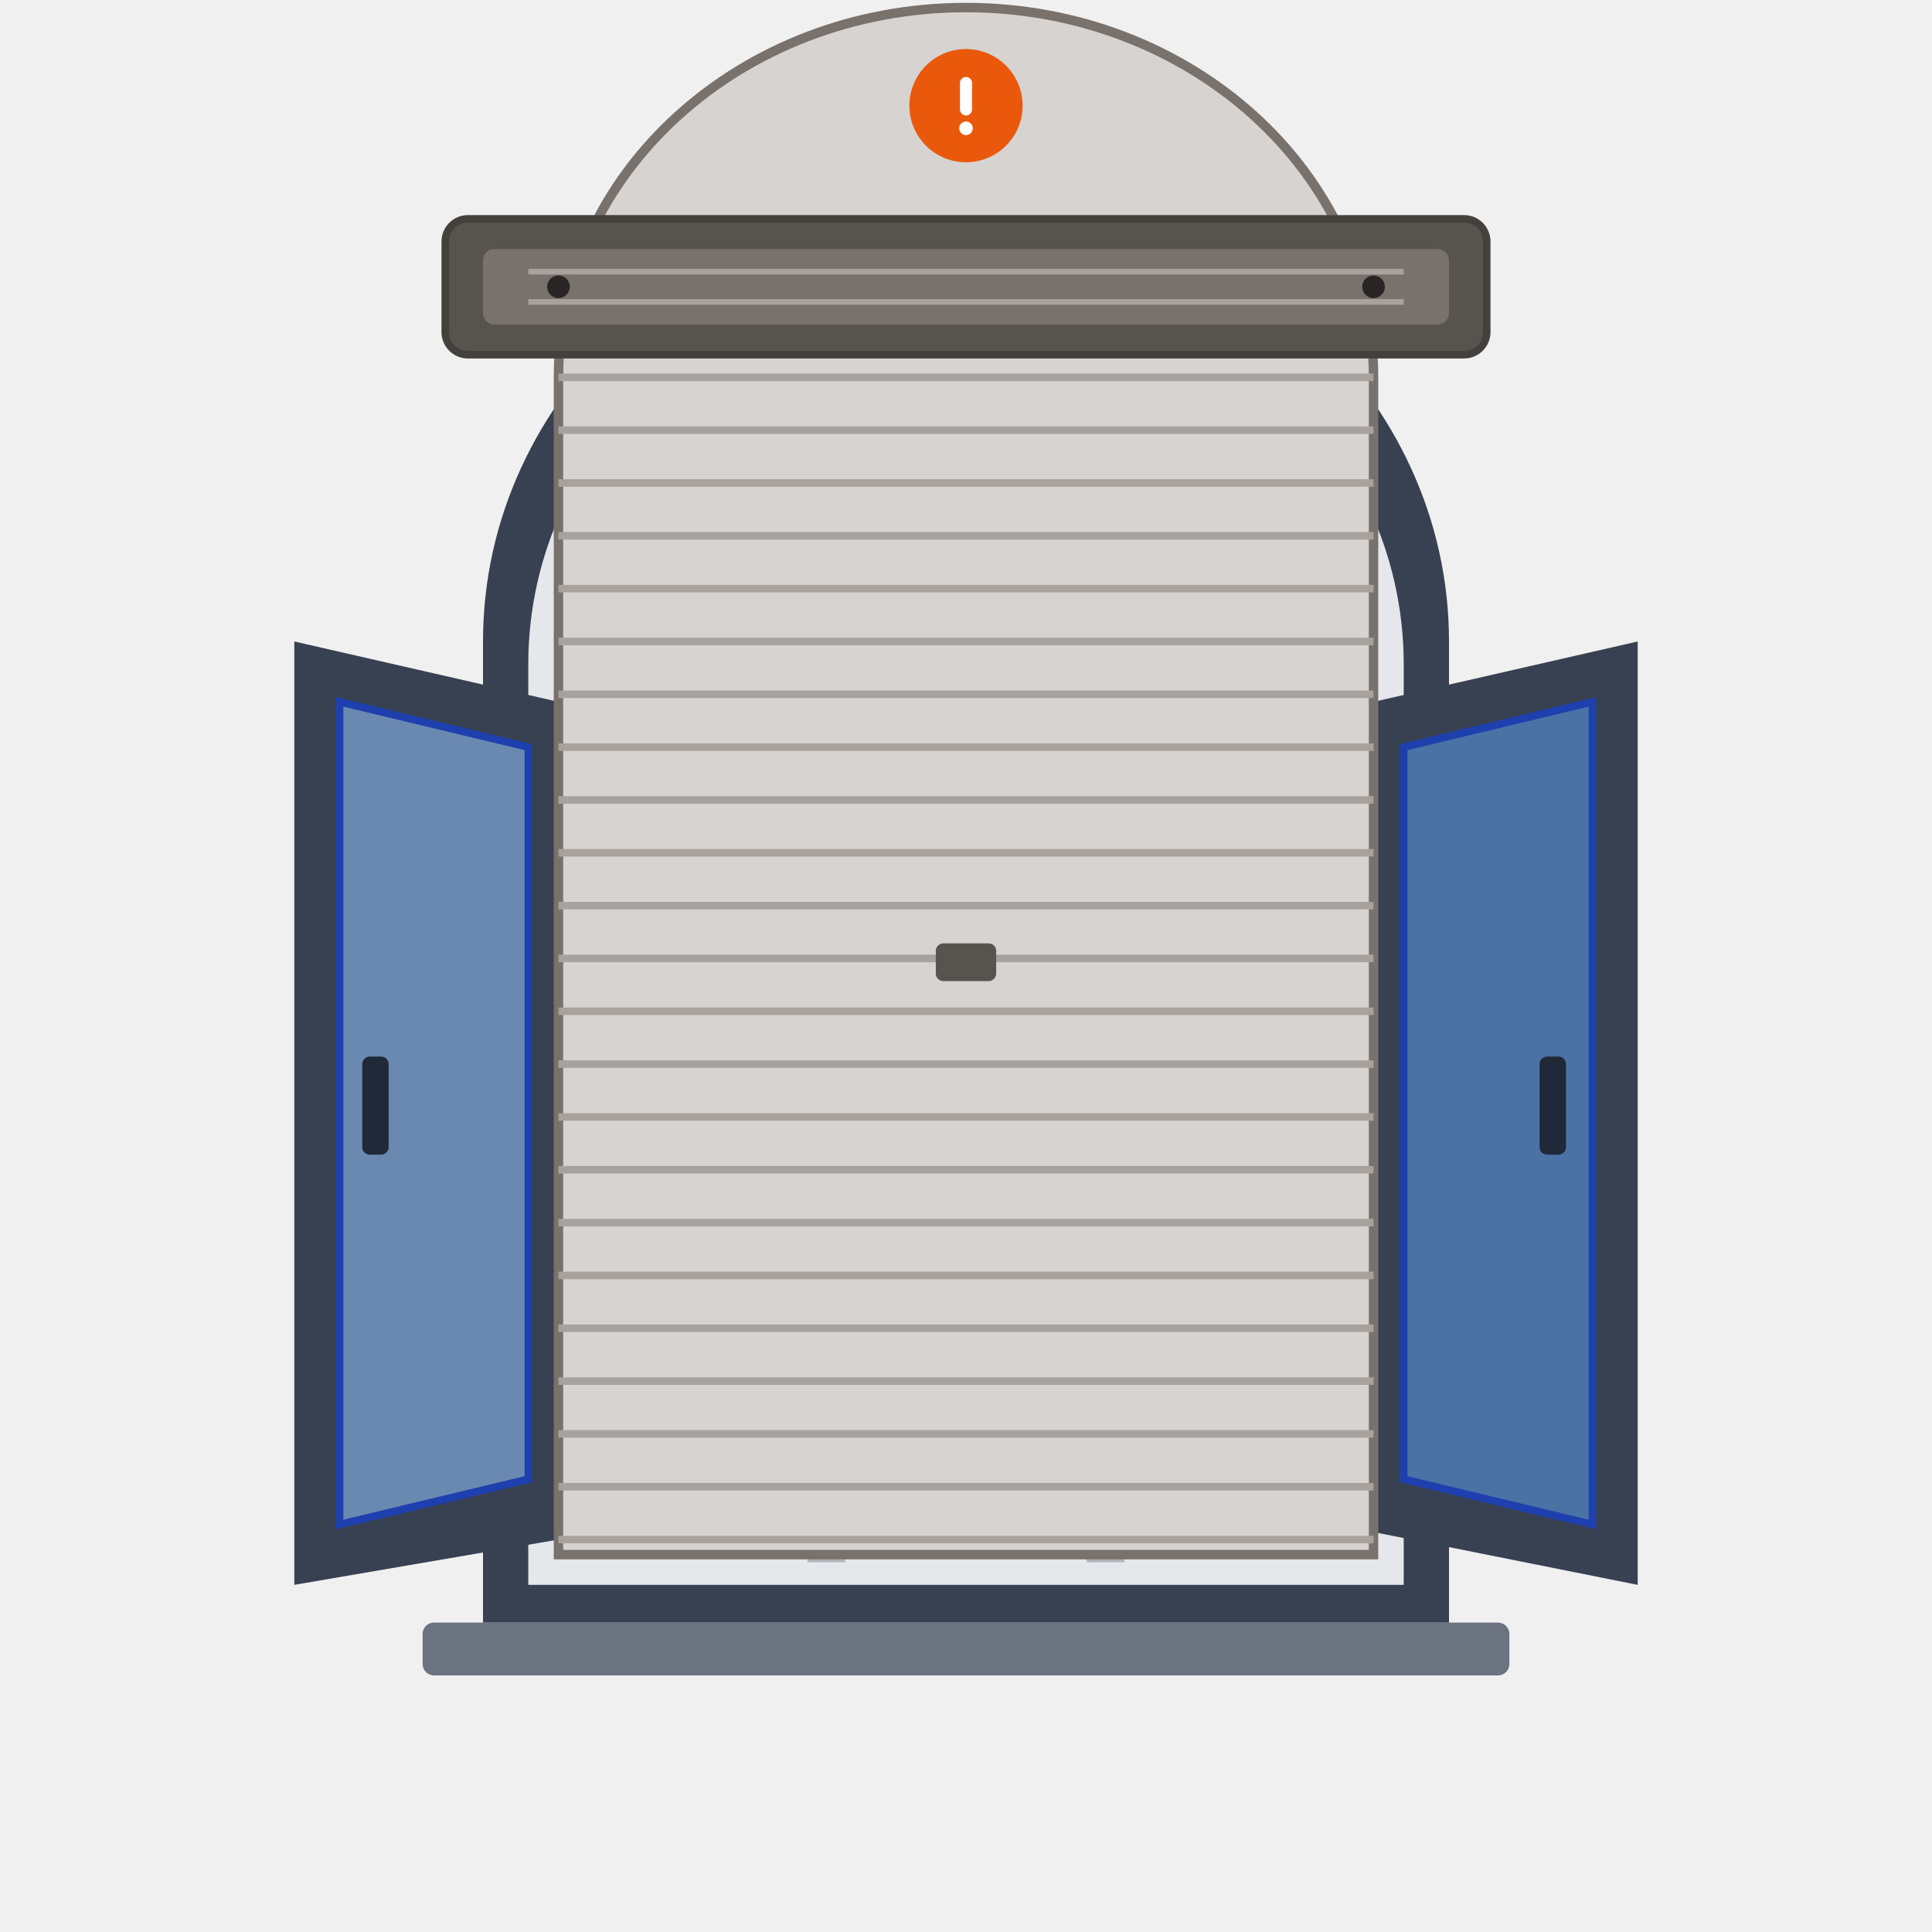
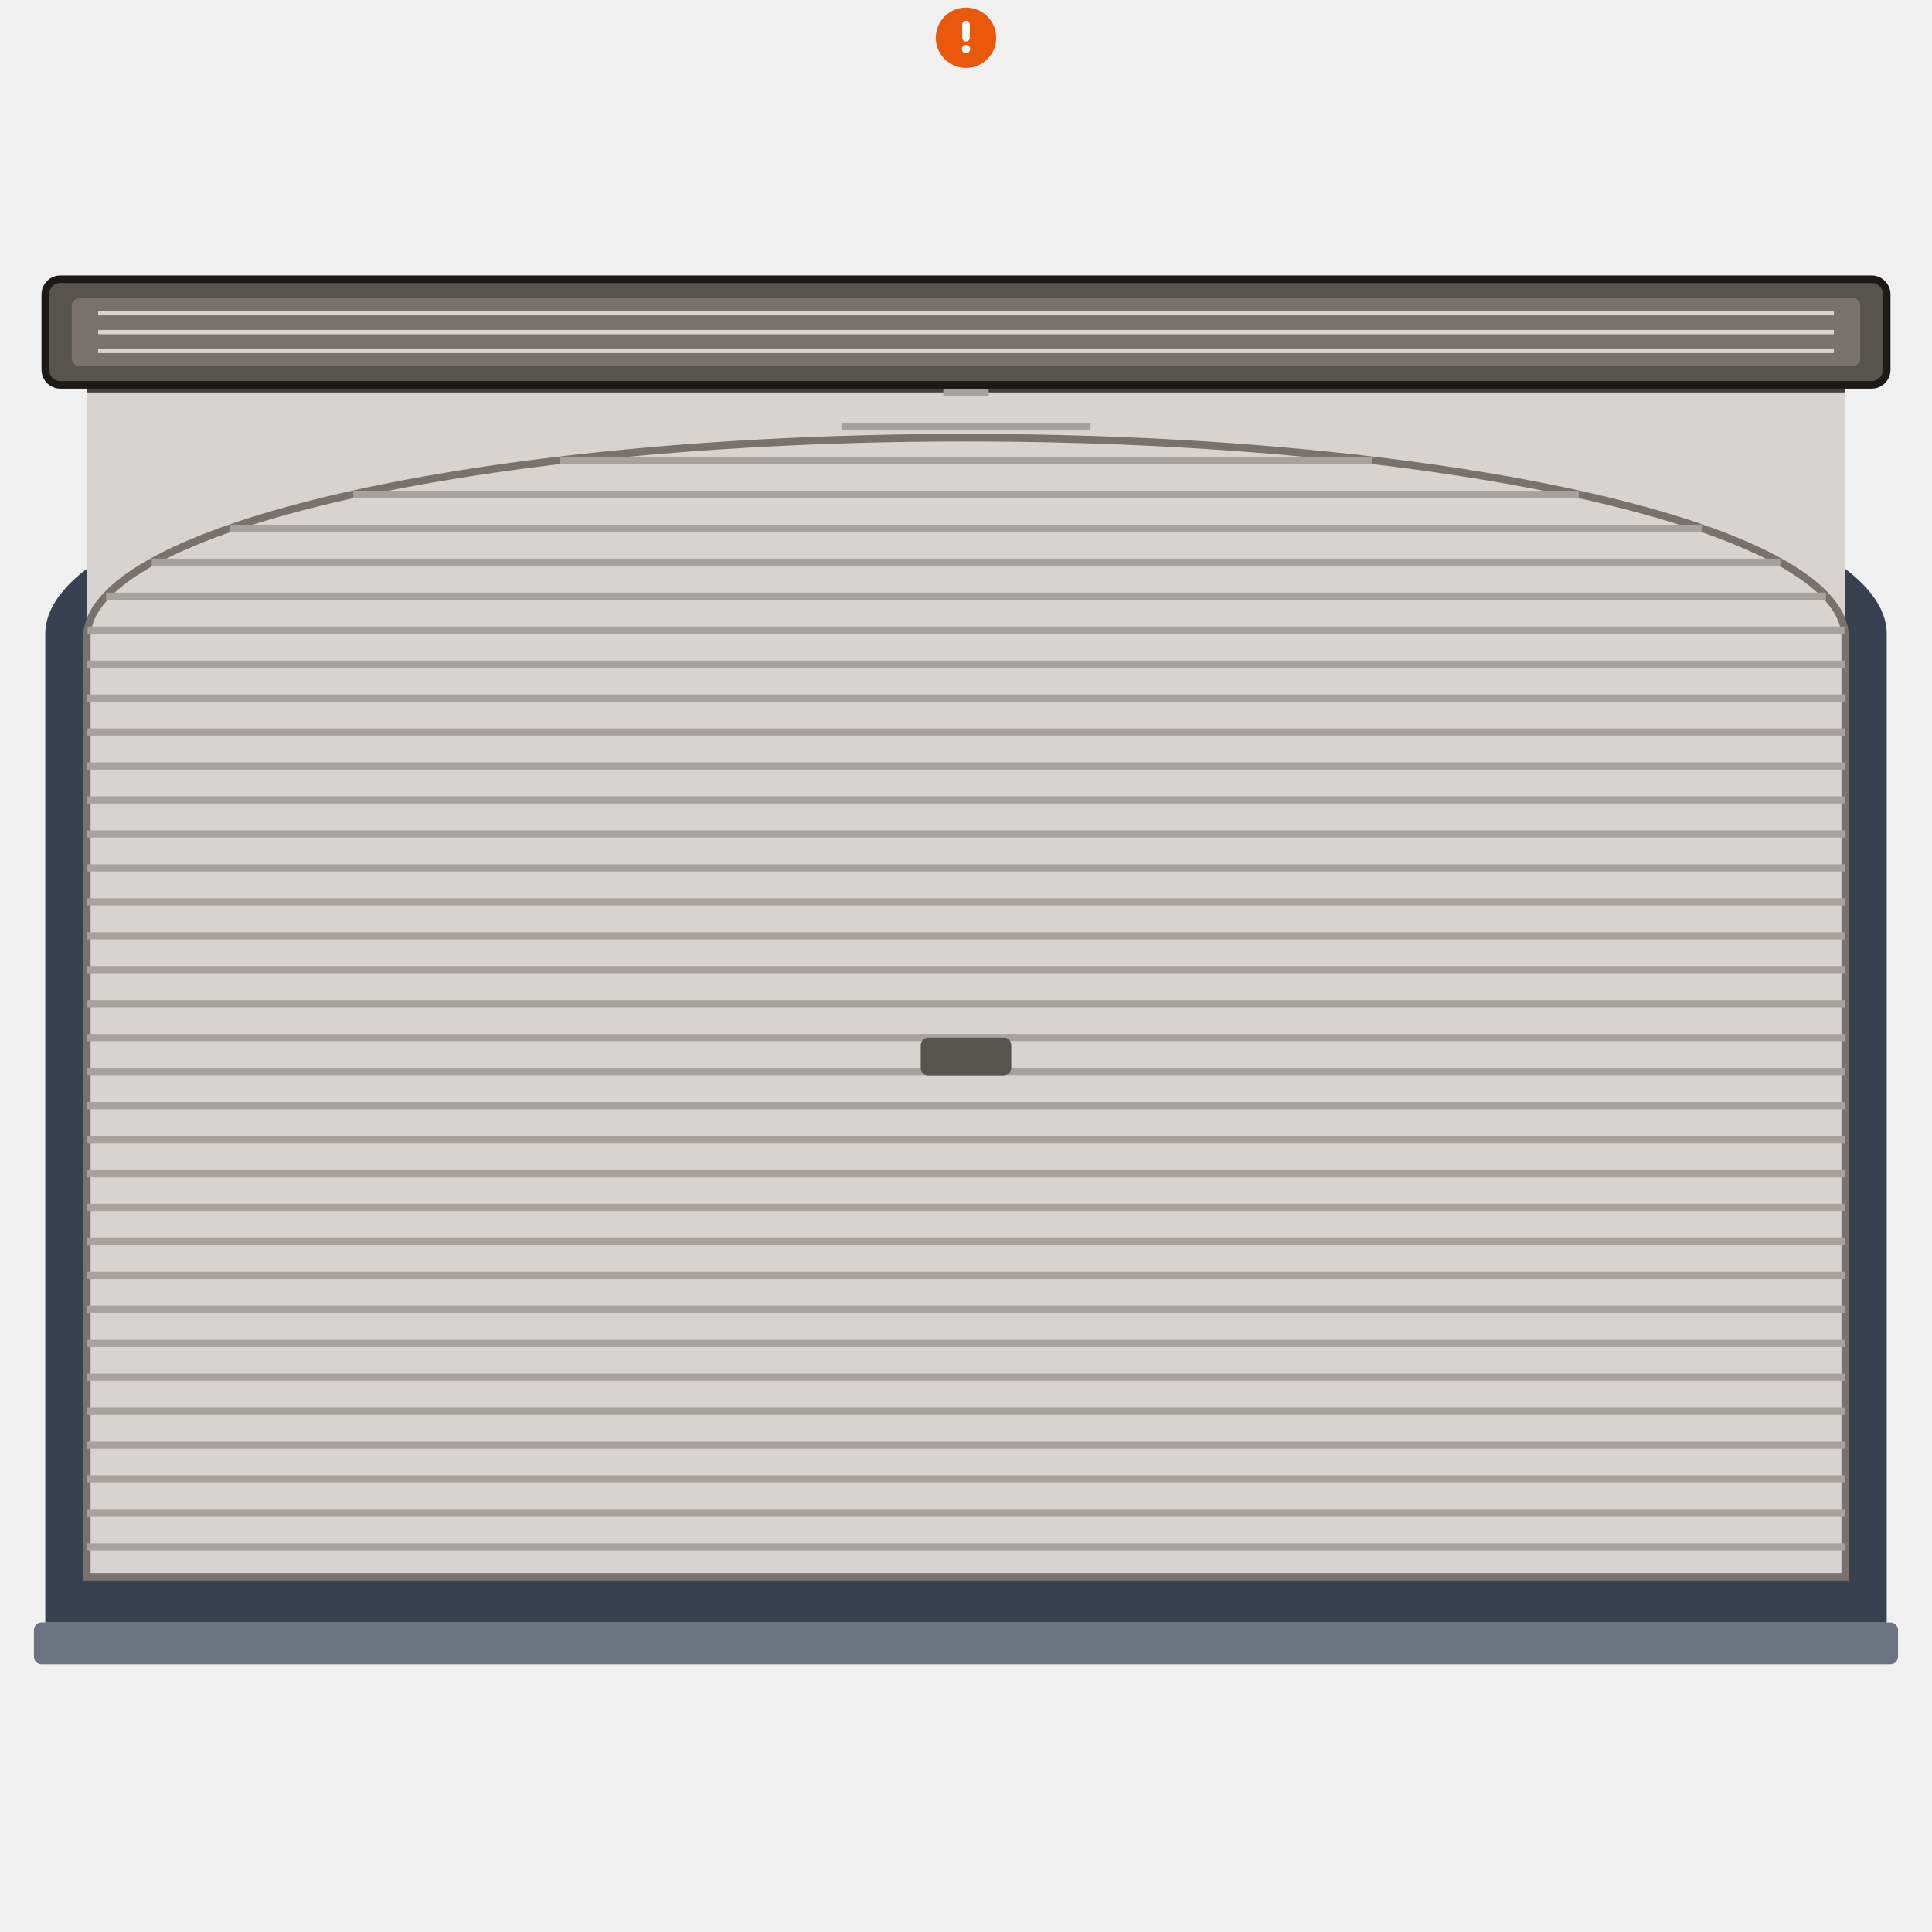
<svg xmlns="http://www.w3.org/2000/svg" viewBox="0 0 512 512" width="512" height="512">
-   <rect x="112" y="430" width="288" height="14" rx="3" fill="#6b7280" />
-   <path d="M128 430 V170 A128 118 0 0 1 384 170 V430 Z" fill="#374151" />
-   <path d="M140 420 V176 A116 106 0 0 1 372 176 V420 Z" fill="#e5e7eb" />
-   <path d="M148 182 A108 98 0 0 1 364 182 L364 412 L148 412 Z" fill="#bfdbfe" fill-opacity="0.35" />
-   <rect x="214" y="180" width="10" height="234" fill="#4b5563" fill-opacity="0.35" />
-   <rect x="288" y="180" width="10" height="234" fill="#4b5563" fill-opacity="0.35" />
-   <polygon points="148,186 78,170 78,420 148,408" fill="#374151" />
-   <polygon points="140,198 90,186 90,404 140,392" fill="#93c5fd" fill-opacity="0.55" stroke="#1e40af" stroke-width="2" />
-   <rect x="96" y="280" width="7" height="26" rx="2" fill="#1f2937" />
-   <polygon points="222,186 250,178 258,410 230,412" fill="#374151" />
-   <polygon points="228,196 248,190 254,400 234,402" fill="#93c5fd" fill-opacity="0.5" stroke="#1e40af" stroke-width="2" />
-   <polygon points="364,186 434,170 434,420 364,406" fill="#374151" />
-   <polygon points="372,198 422,186 422,404 372,392" fill="#60a5fa" fill-opacity="0.5" stroke="#1e40af" stroke-width="2" />
-   <rect x="408" y="280" width="7" height="26" rx="2" fill="#1f2937" />
-   <path d="M148 100 A108 98 0 0 1 364 100 L364 412 L148 412 Z" fill="#d6d3d1" stroke="#78716c" stroke-width="2.5" />
-   <line x1="148" y1="100" x2="364" y2="100" stroke="#a8a29e" stroke-width="2" />
-   <line x1="148" y1="114" x2="364" y2="114" stroke="#a8a29e" stroke-width="2" />
-   <line x1="148" y1="128" x2="364" y2="128" stroke="#a8a29e" stroke-width="2" />
-   <line x1="148" y1="142" x2="364" y2="142" stroke="#a8a29e" stroke-width="2" />
-   <line x1="148" y1="156" x2="364" y2="156" stroke="#a8a29e" stroke-width="2" />
-   <line x1="148" y1="170" x2="364" y2="170" stroke="#a8a29e" stroke-width="2" />
-   <line x1="148" y1="184" x2="364" y2="184" stroke="#a8a29e" stroke-width="2" />
-   <line x1="148" y1="198" x2="364" y2="198" stroke="#a8a29e" stroke-width="2" />
-   <line x1="148" y1="212" x2="364" y2="212" stroke="#a8a29e" stroke-width="2" />
-   <line x1="148" y1="226" x2="364" y2="226" stroke="#a8a29e" stroke-width="2" />
-   <line x1="148" y1="240" x2="364" y2="240" stroke="#a8a29e" stroke-width="2" />
-   <line x1="148" y1="254" x2="364" y2="254" stroke="#a8a29e" stroke-width="2" />
-   <line x1="148" y1="268" x2="364" y2="268" stroke="#a8a29e" stroke-width="2" />
-   <line x1="148" y1="282" x2="364" y2="282" stroke="#a8a29e" stroke-width="2" />
-   <line x1="148" y1="296" x2="364" y2="296" stroke="#a8a29e" stroke-width="2" />
-   <line x1="148" y1="310" x2="364" y2="310" stroke="#a8a29e" stroke-width="2" />
-   <line x1="148" y1="324" x2="364" y2="324" stroke="#a8a29e" stroke-width="2" />
-   <line x1="148" y1="338" x2="364" y2="338" stroke="#a8a29e" stroke-width="2" />
-   <line x1="148" y1="352" x2="364" y2="352" stroke="#a8a29e" stroke-width="2" />
-   <line x1="148" y1="366" x2="364" y2="366" stroke="#a8a29e" stroke-width="2" />
-   <line x1="148" y1="380" x2="364" y2="380" stroke="#a8a29e" stroke-width="2" />
-   <line x1="148" y1="394" x2="364" y2="394" stroke="#a8a29e" stroke-width="2" />
-   <line x1="148" y1="408" x2="364" y2="408" stroke="#a8a29e" stroke-width="2" />
-   <rect x="248" y="250" width="16" height="10" rx="2" fill="#57534e" />
-   <rect x="118" y="58" width="276" height="36" rx="6" fill="#57534e" stroke="#44403c" stroke-width="2" />
-   <rect x="128" y="66" width="256" height="20" rx="3" fill="#78716c" />
-   <line x1="140" y1="72" x2="372" y2="72" stroke="#a8a29e" stroke-width="1.5" />
-   <line x1="140" y1="80" x2="372" y2="80" stroke="#a8a29e" stroke-width="1.5" />
-   <circle cx="148" cy="76" r="3" fill="#292524" />
-   <circle cx="364" cy="76" r="3" fill="#292524" />
-   <circle cx="256" cy="28" r="15" fill="#ea580c" />
-   <path d="M256 22v7" fill="none" stroke="#fff" stroke-width="3.2" stroke-linecap="round" />
-   <circle cx="256" cy="34" r="1.8" fill="#fff" />
+   <rect x="9" y="430" width="494" height="11" rx="2" fill="#6b7280" />
+   <path d="M12 430 L12 168 A244 58 0 0 1 500 168 L500 430 Z" fill="#374151" />
+   <path d="M23 418 L23 169 A233 53 0 0 1 489 169 L489 418 Z" fill="#e5e7eb" />
+   <path d="M23 169 A233 53 0 0 1 489 169 L489 170 L23 170 Z" fill="#93c5fd" fill-opacity="0.5" stroke="#1e40af" stroke-width="1.8" />
+   <line x1="177.5" y1="128" x2="177.5" y2="170" stroke="#4b5563" stroke-width="5" />
+   <line x1="334.5" y1="128" x2="334.5" y2="170" stroke="#4b5563" stroke-width="5" />
+   <rect x="23" y="170" width="152" height="246" rx="2" fill="#93c5fd" fill-opacity="0.55" stroke="#1e40af" stroke-width="2" />
+   <path d="M29 178v230h6V178z" fill="#fff" fill-opacity="0.28" />
+   <rect x="23" y="280" width="152" height="5" fill="#4b5563" />
+   <rect x="26" y="384" width="146" height="26" rx="2" fill="#cbd5e1" fill-opacity="0.6" stroke="#64748b" stroke-width="1.3" />
+   <rect x="337" y="170" width="152" height="246" rx="2" fill="#93c5fd" fill-opacity="0.55" stroke="#1e40af" stroke-width="2" />
+   <path d="M343 178v230h6V178z" fill="#fff" fill-opacity="0.28" />
+   <rect x="337" y="280" width="152" height="5" fill="#4b5563" />
+   <rect x="340" y="384" width="146" height="26" rx="2" fill="#cbd5e1" fill-opacity="0.6" stroke="#64748b" stroke-width="1.3" />
+   <rect x="175" y="169" width="5" height="248" fill="#4b5563" />
+   <rect x="332" y="169" width="5" height="248" fill="#4b5563" />
+   <rect x="180" y="170" width="152" height="246" fill="#bfdbfe" fill-opacity="0.4" />
+   <polygon points="332,172 249,188 249,398 332,414" fill="#374151" />
+   <polygon points="328,180 255,194 255,392 328,406" fill="#60a5fa" fill-opacity="0.55" stroke="#1e40af" stroke-width="2" />
+   <rect x="259" y="281" width="65" height="5" fill="#4b5563" />
+   <rect x="263" y="288" width="7" height="22" rx="2" fill="#1f2937" />
+   <rect x="259" y="368" width="65" height="22" rx="2" fill="#cbd5e1" fill-opacity="0.55" stroke="#64748b" stroke-width="1.2" />
+   <path d="M23 102 L489 102 L489 169 A233 53 0 0 0 23 169 Z" fill="#d6d3d1" />
+   <path d="M23 169 A233 53 0 0 1 489 169 L489 418 L23 418 Z" fill="#d6d3d1" stroke="#78716c" stroke-width="2" />
+   <rect x="23" y="101" width="466" height="3" fill="#44403c" />
+   <line x1="250.0" y1="104.0" x2="262.0" y2="104.0" stroke="#a8a29e" stroke-width="1.9" />
+   <line x1="223.0" y1="113.0" x2="289.0" y2="113.0" stroke="#a8a29e" stroke-width="1.9" />
+   <line x1="148.3" y1="122.0" x2="363.7" y2="122.0" stroke="#a8a29e" stroke-width="1.9" />
+   <line x1="93.6" y1="131.0" x2="418.4" y2="131.0" stroke="#a8a29e" stroke-width="1.9" />
+   <line x1="61.0" y1="140.0" x2="451.0" y2="140.0" stroke="#a8a29e" stroke-width="1.9" />
+   <line x1="40.2" y1="149.0" x2="471.8" y2="149.0" stroke="#a8a29e" stroke-width="1.9" />
+   <line x1="28.1" y1="158.0" x2="483.9" y2="158.0" stroke="#a8a29e" stroke-width="1.9" />
+   <line x1="23.2" y1="167.0" x2="488.8" y2="167.0" stroke="#a8a29e" stroke-width="1.9" />
+   <line x1="23.0" y1="176.0" x2="489.0" y2="176.0" stroke="#a8a29e" stroke-width="1.9" />
+   <line x1="23.0" y1="185.0" x2="489.0" y2="185.0" stroke="#a8a29e" stroke-width="1.9" />
+   <line x1="23.0" y1="194.0" x2="489.0" y2="194.0" stroke="#a8a29e" stroke-width="1.9" />
+   <line x1="23.0" y1="203.0" x2="489.0" y2="203.0" stroke="#a8a29e" stroke-width="1.9" />
+   <line x1="23.0" y1="212.0" x2="489.0" y2="212.0" stroke="#a8a29e" stroke-width="1.9" />
+   <line x1="23.0" y1="221.0" x2="489.0" y2="221.0" stroke="#a8a29e" stroke-width="1.9" />
+   <line x1="23.0" y1="230.0" x2="489.0" y2="230.0" stroke="#a8a29e" stroke-width="1.9" />
+   <line x1="23.0" y1="239.0" x2="489.0" y2="239.0" stroke="#a8a29e" stroke-width="1.9" />
+   <line x1="23.0" y1="248.0" x2="489.0" y2="248.0" stroke="#a8a29e" stroke-width="1.9" />
+   <line x1="23.0" y1="257.0" x2="489.0" y2="257.0" stroke="#a8a29e" stroke-width="1.9" />
+   <line x1="23.0" y1="266.0" x2="489.0" y2="266.0" stroke="#a8a29e" stroke-width="1.9" />
+   <line x1="23.0" y1="275.0" x2="489.0" y2="275.0" stroke="#a8a29e" stroke-width="1.9" />
+   <line x1="23.0" y1="284.0" x2="489.0" y2="284.0" stroke="#a8a29e" stroke-width="1.9" />
+   <line x1="23.0" y1="293.0" x2="489.0" y2="293.0" stroke="#a8a29e" stroke-width="1.9" />
+   <line x1="23.0" y1="302.0" x2="489.0" y2="302.0" stroke="#a8a29e" stroke-width="1.9" />
+   <line x1="23.0" y1="311.0" x2="489.0" y2="311.0" stroke="#a8a29e" stroke-width="1.9" />
+   <line x1="23.0" y1="320.0" x2="489.0" y2="320.0" stroke="#a8a29e" stroke-width="1.9" />
+   <line x1="23.0" y1="329.0" x2="489.0" y2="329.0" stroke="#a8a29e" stroke-width="1.9" />
+   <line x1="23.0" y1="338.0" x2="489.0" y2="338.0" stroke="#a8a29e" stroke-width="1.9" />
+   <line x1="23.0" y1="347.0" x2="489.0" y2="347.0" stroke="#a8a29e" stroke-width="1.9" />
+   <line x1="23.0" y1="356.0" x2="489.0" y2="356.0" stroke="#a8a29e" stroke-width="1.9" />
+   <line x1="23.0" y1="365.0" x2="489.0" y2="365.0" stroke="#a8a29e" stroke-width="1.9" />
+   <line x1="23.0" y1="374.0" x2="489.0" y2="374.0" stroke="#a8a29e" stroke-width="1.9" />
+   <line x1="23.0" y1="383.0" x2="489.0" y2="383.0" stroke="#a8a29e" stroke-width="1.9" />
+   <line x1="23.0" y1="392.0" x2="489.0" y2="392.0" stroke="#a8a29e" stroke-width="1.9" />
+   <line x1="23.0" y1="401.0" x2="489.0" y2="401.0" stroke="#a8a29e" stroke-width="1.9" />
+   <line x1="23.0" y1="410.0" x2="489.0" y2="410.0" stroke="#a8a29e" stroke-width="1.9" />
+   <rect x="244" y="275" width="24" height="10" rx="2" fill="#57534e" />
+   <rect x="12" y="74" width="488" height="28" rx="4" fill="#57534e" stroke="#1c1917" stroke-width="2" />
+   <rect x="19" y="79" width="474" height="18" rx="2" fill="#78716c" />
+   <line x1="26" y1="83" x2="486" y2="83" stroke="#d6d3d1" stroke-width="1.15" />
+   <line x1="26" y1="88" x2="486" y2="88" stroke="#d6d3d1" stroke-width="1.15" />
+   <line x1="26" y1="93" x2="486" y2="93" stroke="#d6d3d1" stroke-width="1.15" />
+   <circle cx="256" cy="10" r="8" fill="#ea580c" />
+   <path d="M256 6.5v3.5" fill="none" stroke="#fff" stroke-width="2" stroke-linecap="round" />
+   <circle cx="256" cy="13" r="1.1" fill="#fff" />
</svg>
